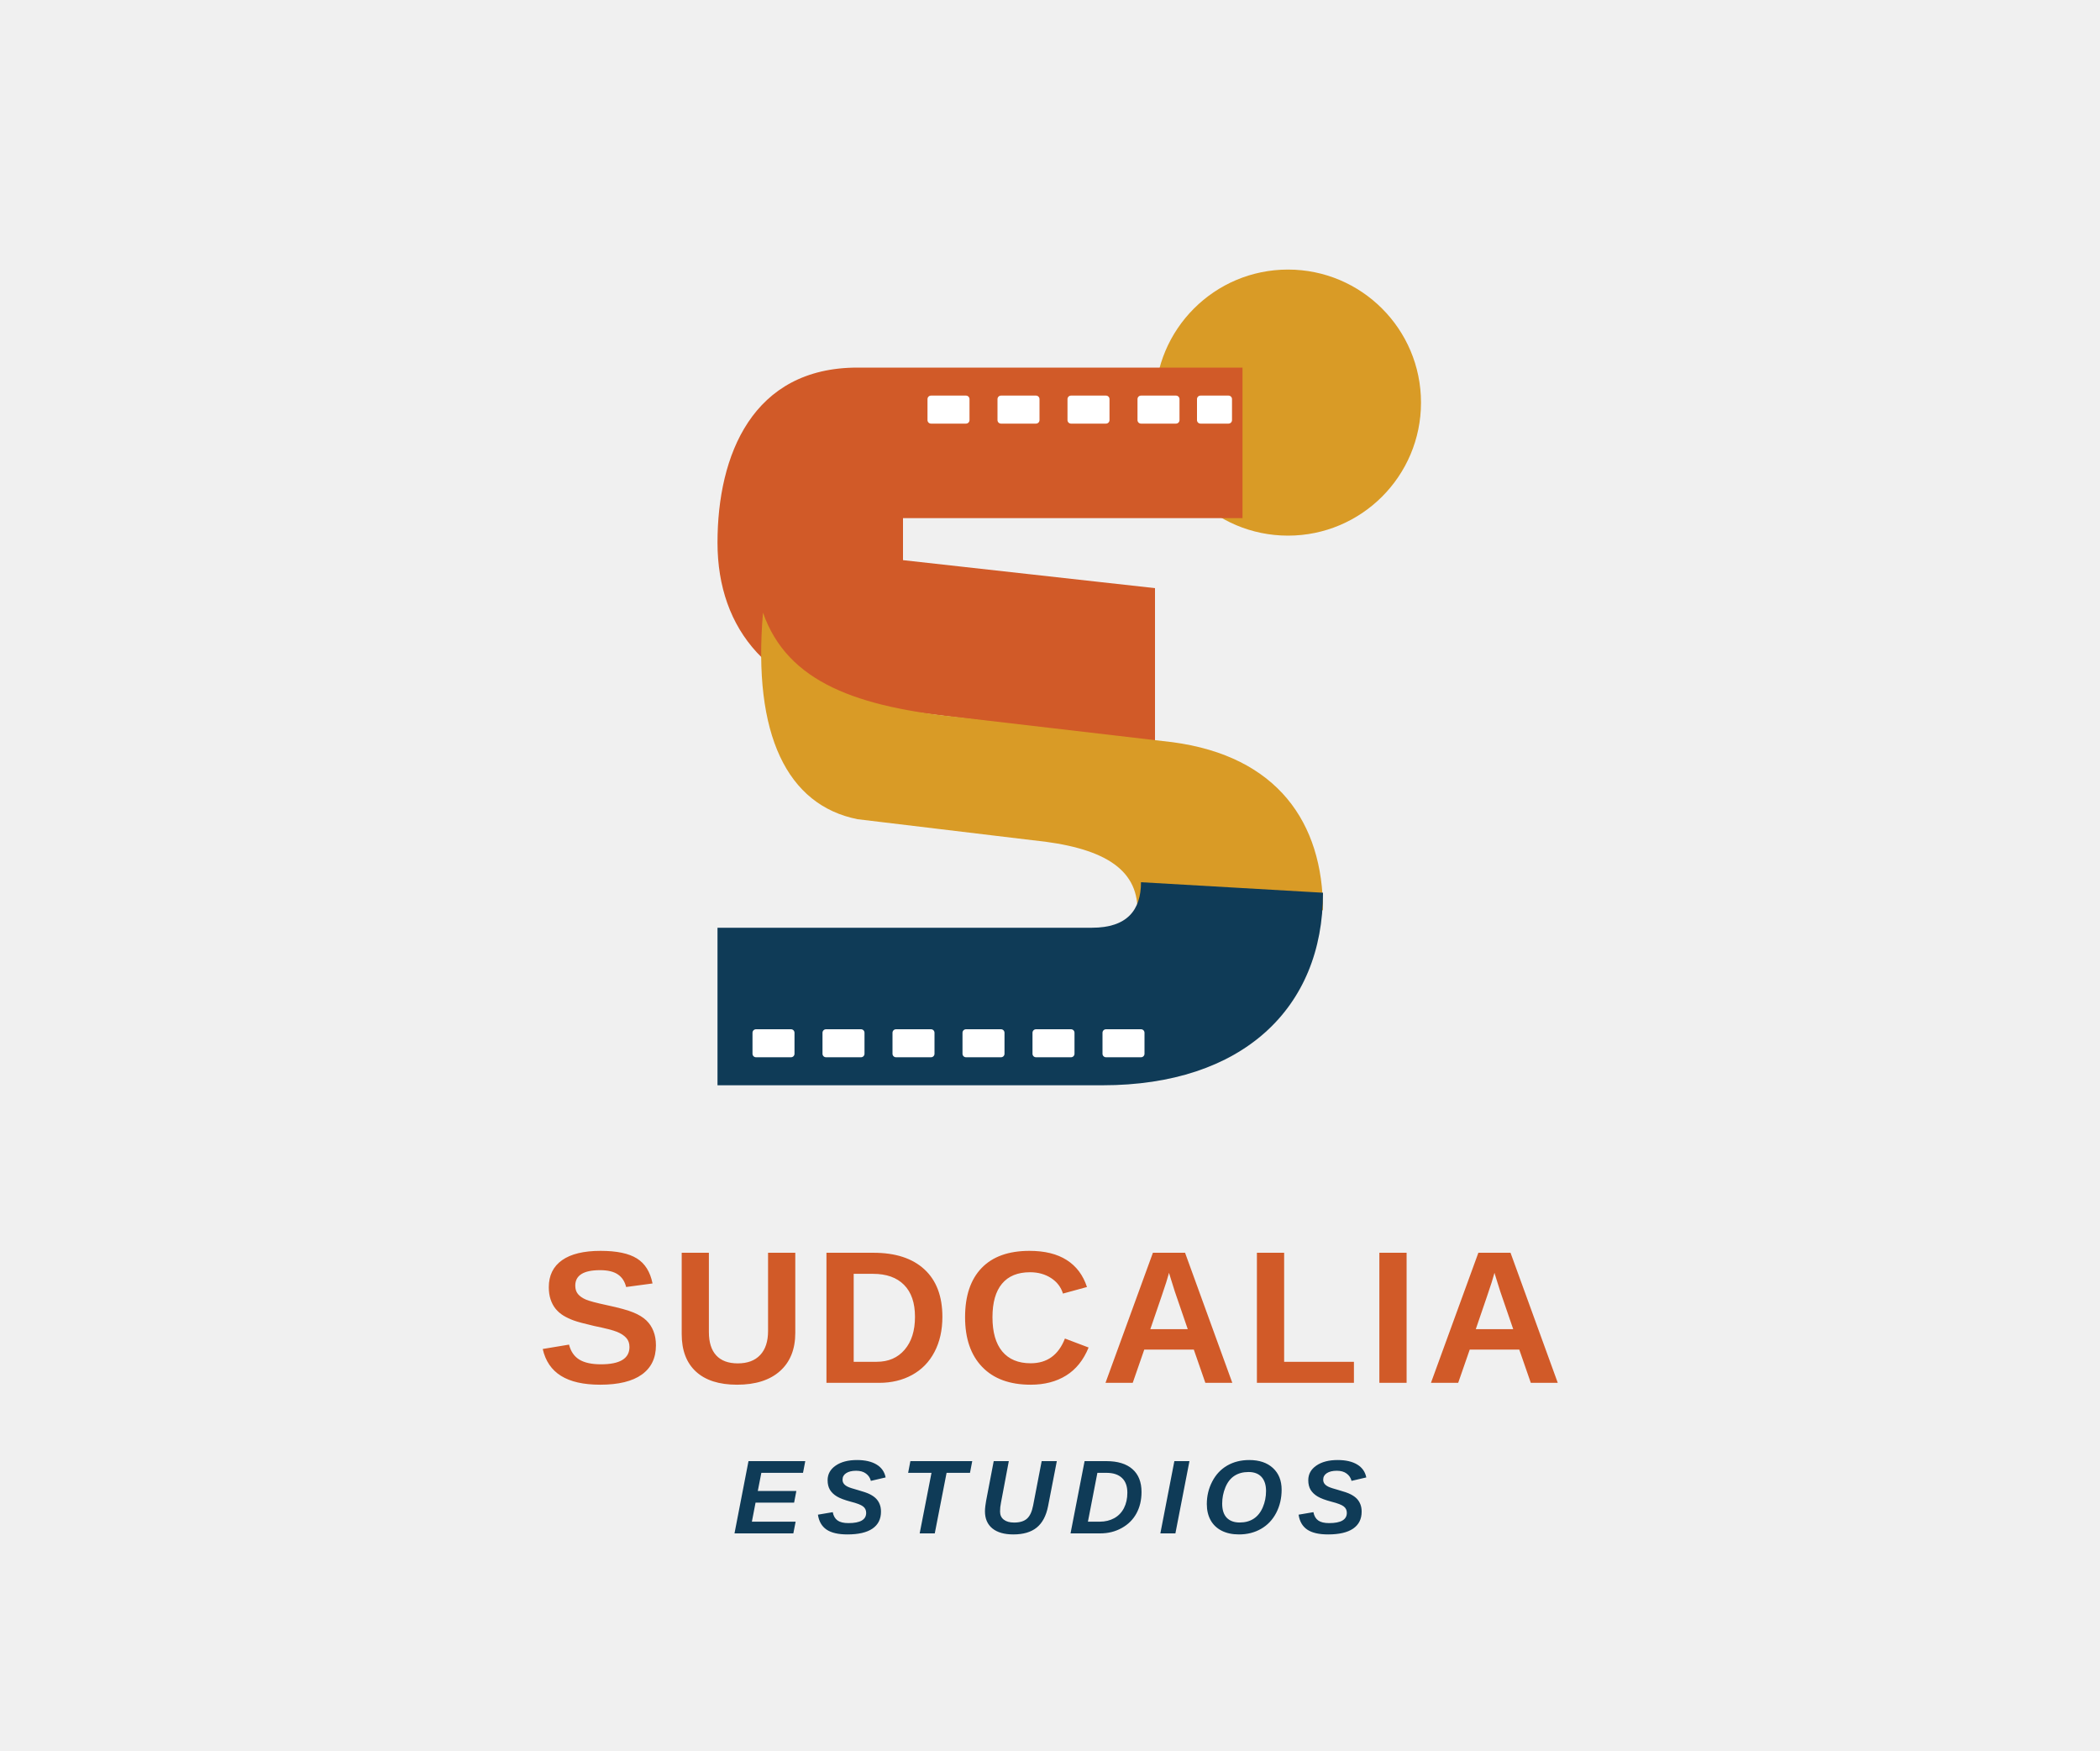
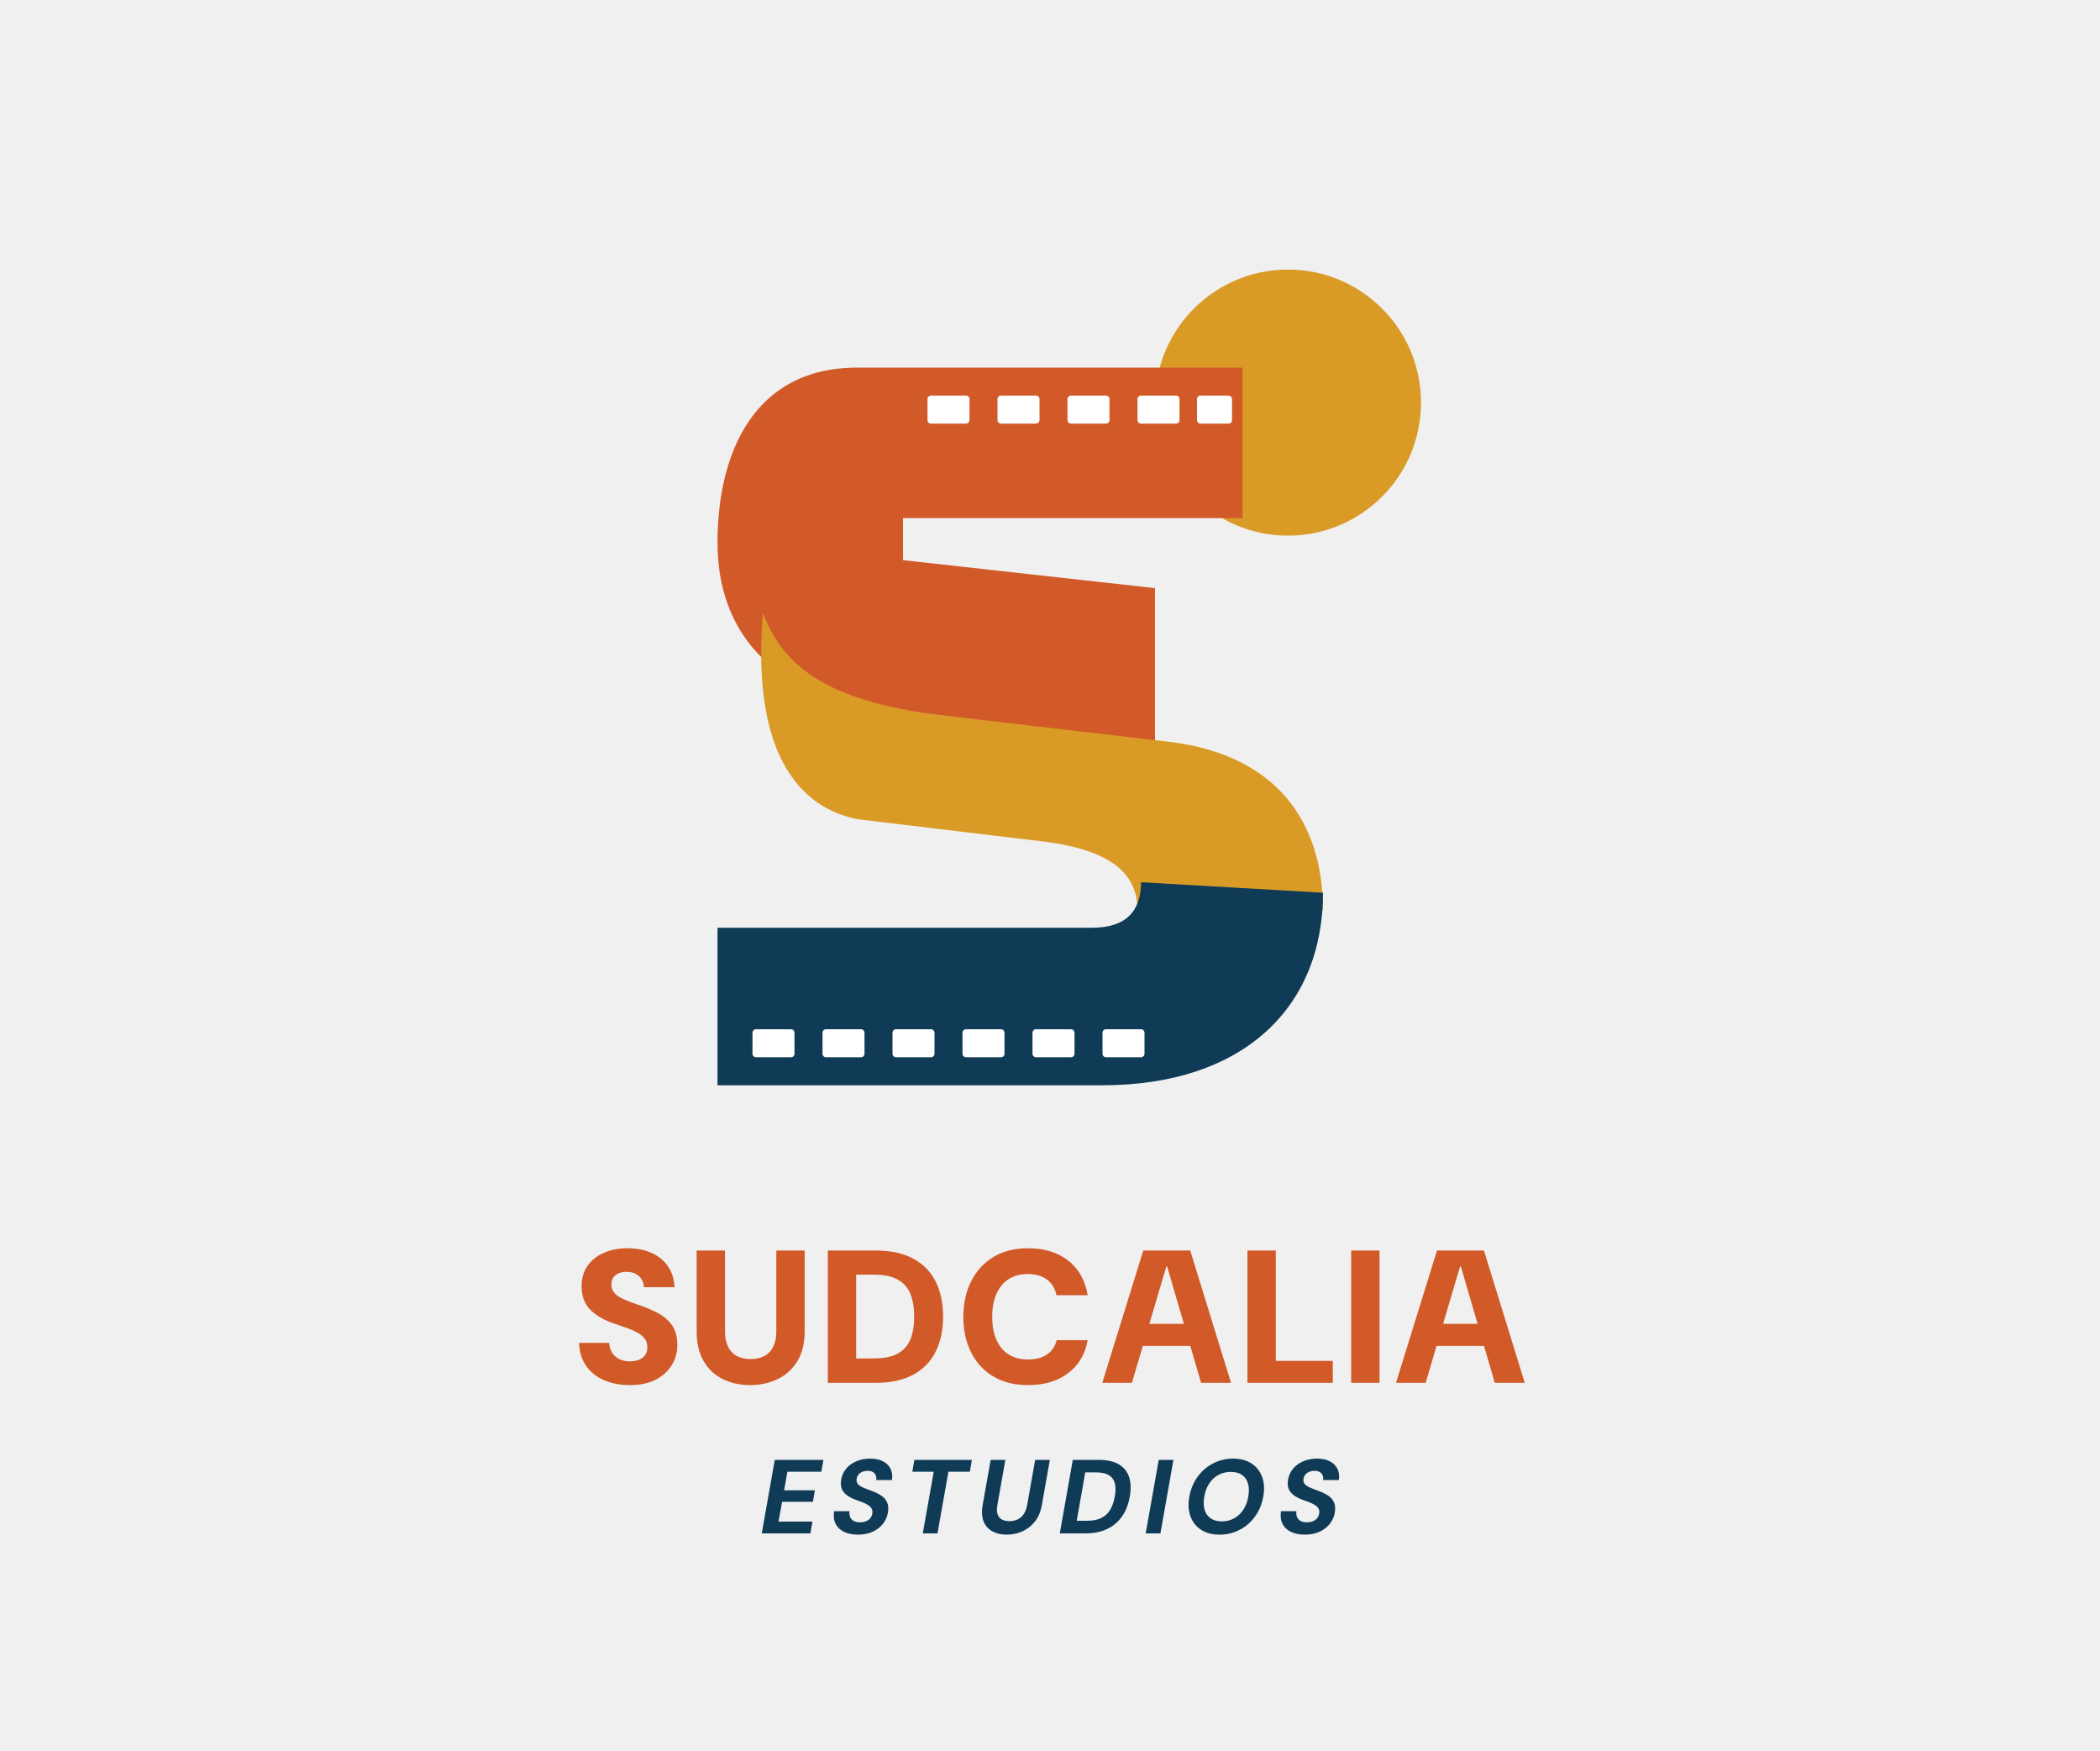
<svg xmlns="http://www.w3.org/2000/svg" viewBox="0 0 600 500" width="600" height="500">
  <circle cx="368" cy="115" r="38" fill="#D99B26" />
  <path d="M 355,105 L 245,105 C 215,105 205,130 205,155 C 205,180 220,198 250,202 L 330,212 L 330,168 L 258,160 L 258,148 L 355,148 Z" fill="#D15A28" />
  <path d="M 218,175 C 225,195 245,202 275,205 L 335,212 C 365,216 378,235 378,260 L 325,260 C 325,248 315,242 295,240 L 245,234 C 225,230 215,210 218,175 Z" fill="#D99B26" />
  <path d="M 378,255 C 378,288 355,310 315,310 L 205,310 L 205,265 L 312,265 C 322,265 326,260 326,252 Z" fill="#0F3B57" />
  <g fill="#FFFFFF">
    <rect x="265" y="113" width="12" height="8" rx="1" />
    <rect x="285" y="113" width="12" height="8" rx="1" />
    <rect x="305" y="113" width="12" height="8" rx="1" />
    <rect x="325" y="113" width="12" height="8" rx="1" />
    <rect x="342" y="113" width="10" height="8" rx="1" />
    <rect x="215" y="294" width="12" height="8" rx="1" />
    <rect x="235" y="294" width="12" height="8" rx="1" />
    <rect x="255" y="294" width="12" height="8" rx="1" />
    <rect x="275" y="294" width="12" height="8" rx="1" />
    <rect x="295" y="294" width="12" height="8" rx="1" />
    <rect x="315" y="294" width="12" height="8" rx="1" />
  </g>
-   <text x="300" y="395" text-anchor="middle" font-family="Arial, Helvetica, sans-serif" font-weight="900" font-size="54px" fill="#D15A28" letter-spacing="2px">SUDCALIA</text>
-   <text x="300" y="438" text-anchor="middle" font-family="Arial, Helvetica, sans-serif" font-weight="800" font-style="italic" font-size="30px" fill="#0F3B57" letter-spacing="4px">ESTUDIOS</text>
+   <path d="M179.974 395.648Q175.898 395.648 172.636 394.259Q169.374 392.87 167.474 390.17Q165.575 387.47 165.452 383.578H174.055Q174.137 385.137 174.863 386.324Q175.589 387.511 176.891 388.188Q178.192 388.865 179.946 388.865Q181.393 388.865 182.512 388.429Q183.631 387.993 184.295 387.101Q184.959 386.209 184.959 384.841Q184.959 383.39 184.198 382.382Q183.438 381.373 182.105 380.64Q180.771 379.906 179.087 379.313Q177.403 378.72 175.556 378.1Q171.051 376.577 168.613 374.079Q166.174 371.581 166.174 367.43Q166.174 363.995 167.872 361.569Q169.569 359.144 172.549 357.848Q175.53 356.552 179.283 356.552Q183.188 356.552 186.148 357.882Q189.108 359.211 190.845 361.703Q192.582 364.196 192.705 367.683H183.98Q183.939 366.382 183.3 365.402Q182.661 364.423 181.602 363.86Q180.542 363.296 179.151 363.296Q177.932 363.255 176.912 363.645Q175.893 364.034 175.288 364.838Q174.684 365.643 174.684 366.916Q174.684 368.112 175.284 368.979Q175.883 369.847 176.973 370.479Q178.064 371.112 179.556 371.69Q181.049 372.268 182.834 372.871Q185.711 373.843 188.144 375.166Q190.577 376.489 192.051 378.61Q193.525 380.731 193.525 384.219Q193.525 387.3 191.957 389.901Q190.389 392.501 187.376 394.075Q184.363 395.648 179.974 395.648ZM214.298 395.648Q210.041 395.648 206.568 393.959Q203.096 392.27 201.069 388.852Q199.042 385.435 199.042 380.249V357.2H207.142V380.303Q207.142 382.869 207.988 384.638Q208.835 386.407 210.483 387.302Q212.13 388.198 214.447 388.198Q216.817 388.198 218.452 387.302Q220.087 386.407 220.947 384.638Q221.808 382.869 221.808 380.303V357.2H229.908V380.249Q229.908 385.435 227.792 388.852Q225.677 392.27 222.122 393.959Q218.568 395.648 214.298 395.648ZM236.52 395.0V357.2H250.113Q256.69 357.2 260.993 359.556Q265.296 361.913 267.375 366.152Q269.454 370.391 269.454 376.085Q269.454 381.753 267.375 386.006Q265.296 390.259 261.002 392.63Q256.708 395.0 250.096 395.0ZM244.62 388.025H249.62Q254.036 388.025 256.558 386.605Q259.081 385.185 260.137 382.506Q261.192 379.828 261.192 376.085Q261.192 372.316 260.137 369.652Q259.081 366.987 256.558 365.54Q254.036 364.093 249.62 364.093H244.62ZM293.713 395.648Q287.987 395.648 283.841 393.191Q279.696 390.734 277.468 386.333Q275.24 381.932 275.24 376.182Q275.24 370.391 277.481 365.969Q279.721 361.548 283.845 359.05Q287.968 356.552 293.713 356.552Q300.692 356.552 305.189 360.06Q309.687 363.568 310.765 369.963H301.864Q301.233 367.067 299.14 365.494Q297.047 363.92 293.642 363.92Q290.396 363.92 288.123 365.414Q285.851 366.909 284.67 369.654Q283.489 372.4 283.489 376.182Q283.489 379.923 284.67 382.648Q285.851 385.373 288.123 386.847Q290.396 388.321 293.642 388.321Q297.047 388.321 299.139 386.897Q301.231 385.474 301.89 382.809H310.765Q309.712 388.796 305.206 392.222Q300.699 395.648 293.713 395.648ZM314.932 395.0 326.65 357.2H340.061L351.726 395.0H343.162L333.463 361.736H333.247L323.4 395.0ZM320.935 384.444 323.051 378.15H342.913L344.988 384.444ZM356.406 395.0V357.2H364.506V388.719H380.799V395.0ZM386.054 395.0V357.2H394.154V395.0ZM398.854 395.0 410.572 357.2H423.983L435.648 395.0H427.084L417.385 361.736H417.169L407.322 395.0ZM404.857 384.444 406.973 378.15H426.835L428.91 384.444Z" fill="#D15A28" />
+   <path d="M217.645 438.0 221.365 417.0H235.263L234.671 420.383H224.973L224.031 425.695H232.828L232.256 428.971H223.458L222.437 434.617H232.134L231.543 438.0ZM245.121 438.36Q242.849 438.36 241.193 437.578Q239.536 436.796 238.76 435.296Q237.984 433.796 238.314 431.661H242.716Q242.603 432.582 242.89 433.299Q243.177 434.015 243.877 434.427Q244.577 434.84 245.648 434.84Q246.567 434.84 247.326 434.57Q248.085 434.3 248.594 433.74Q249.102 433.18 249.235 432.304Q249.346 431.657 249.145 431.147Q248.944 430.638 248.496 430.259Q248.048 429.881 247.425 429.564Q246.801 429.247 246.067 428.981Q245.334 428.714 244.541 428.433Q242.154 427.57 241.057 426.217Q239.959 424.865 240.347 422.604Q240.686 420.744 241.851 419.412Q243.016 418.08 244.766 417.36Q246.515 416.64 248.594 416.64Q250.739 416.64 252.224 417.38Q253.709 418.121 254.411 419.493Q255.113 420.866 254.852 422.769H250.339Q250.452 421.987 250.201 421.398Q249.949 420.809 249.38 420.469Q248.812 420.128 247.942 420.128Q247.199 420.109 246.522 420.353Q245.846 420.597 245.378 421.096Q244.91 421.595 244.758 422.39Q244.657 422.966 244.812 423.385Q244.968 423.803 245.326 424.126Q245.683 424.448 246.223 424.726Q246.763 425.003 247.451 425.261Q248.138 425.519 248.939 425.823Q250.047 426.224 251.015 426.734Q251.982 427.244 252.669 427.949Q253.356 428.654 253.644 429.688Q253.933 430.722 253.663 432.179Q253.363 433.874 252.261 435.28Q251.159 436.686 249.354 437.523Q247.548 438.36 245.121 438.36ZM263.651 438.0 266.784 420.383H260.663L261.255 417.0H277.686L277.094 420.383H270.979L267.851 438.0ZM287.634 438.36Q285.3 438.36 283.56 437.432Q281.819 436.504 281.042 434.623Q280.264 432.741 280.763 429.874L283.045 417.0H287.245L284.952 429.968Q284.689 431.487 285.013 432.5Q285.338 433.513 286.201 434.01Q287.064 434.507 288.393 434.507Q289.751 434.507 290.79 433.994Q291.829 433.481 292.521 432.452Q293.213 431.422 293.476 429.904L295.758 417.0H299.958L297.676 429.874Q297.177 432.741 295.681 434.623Q294.185 436.504 292.082 437.432Q289.978 438.36 287.634 438.36ZM302.795 438.0 306.515 417.0H313.892Q317.563 417.0 319.713 418.304Q321.863 419.608 322.613 421.963Q323.363 424.318 322.793 427.502Q322.393 429.874 321.397 431.804Q320.402 433.733 318.832 435.118Q317.263 436.502 315.097 437.251Q312.932 438.0 310.172 438.0ZM307.636 434.394H310.579Q313.118 434.394 314.721 433.572Q316.325 432.751 317.228 431.204Q318.131 429.657 318.503 427.502Q318.906 425.326 318.547 423.783Q318.188 422.241 316.872 421.404Q315.556 420.568 313.017 420.568H310.074ZM327.345 438.0 331.065 417.0H335.265L331.545 438.0ZM348.447 438.36Q345.319 438.36 343.186 436.985Q341.052 435.611 340.144 433.166Q339.235 430.721 339.805 427.5Q340.225 425.1 341.349 423.105Q342.473 421.11 344.137 419.67Q345.801 418.23 347.87 417.435Q349.939 416.64 352.287 416.64Q355.427 416.64 357.56 418.02Q359.693 419.4 360.597 421.845Q361.5 424.29 360.93 427.5Q360.51 429.911 359.396 431.9Q358.281 433.89 356.623 435.335Q354.964 436.781 352.885 437.57Q350.807 438.36 348.447 438.36ZM349.127 434.576Q350.526 434.576 351.771 434.087Q353.015 433.599 354.015 432.677Q355.014 431.754 355.691 430.449Q356.368 429.143 356.651 427.5Q357.034 425.302 356.561 423.724Q356.087 422.147 354.852 421.291Q353.617 420.435 351.651 420.435Q350.209 420.435 348.948 420.923Q347.687 421.412 346.693 422.329Q345.699 423.246 345.033 424.546Q344.367 425.846 344.084 427.5Q343.701 429.679 344.18 431.266Q344.658 432.853 345.919 433.715Q347.18 434.576 349.127 434.576ZM372.801 438.36Q370.529 438.36 368.873 437.578Q367.216 436.796 366.44 435.296Q365.664 433.796 365.994 431.661H370.396Q370.283 432.582 370.57 433.299Q370.857 434.015 371.557 434.427Q372.257 434.84 373.328 434.84Q374.247 434.84 375.006 434.57Q375.765 434.3 376.274 433.74Q376.782 433.18 376.915 432.304Q377.026 431.657 376.825 431.147Q376.624 430.638 376.176 430.259Q375.728 429.881 375.105 429.564Q374.481 429.247 373.747 428.981Q373.014 428.714 372.221 428.433Q369.834 427.57 368.737 426.217Q367.639 424.865 368.027 422.604Q368.366 420.744 369.531 419.412Q370.696 418.08 372.446 417.36Q374.195 416.64 376.274 416.64Q378.419 416.64 379.904 417.38Q381.389 418.121 382.091 419.493Q382.793 420.866 382.532 422.769H378.019Q378.132 421.987 377.881 421.398Q377.629 420.809 377.06 420.469Q376.492 420.128 375.622 420.128Q374.879 420.109 374.202 420.353Q373.526 420.597 373.058 421.096Q372.59 421.595 372.438 422.39Q372.337 422.966 372.492 423.385Q372.648 423.803 373.006 424.126Q373.363 424.448 373.903 424.726Q374.443 425.003 375.131 425.261Q375.818 425.519 376.619 425.823Q377.727 426.224 378.695 426.734Q379.662 427.244 380.349 427.949Q381.036 428.654 381.324 429.688Q381.613 430.722 381.343 432.179Q381.043 433.874 379.941 435.28Q378.839 436.686 377.034 437.523Q375.228 438.36 372.801 438.36Z" fill="#0F3B57" />
</svg>
